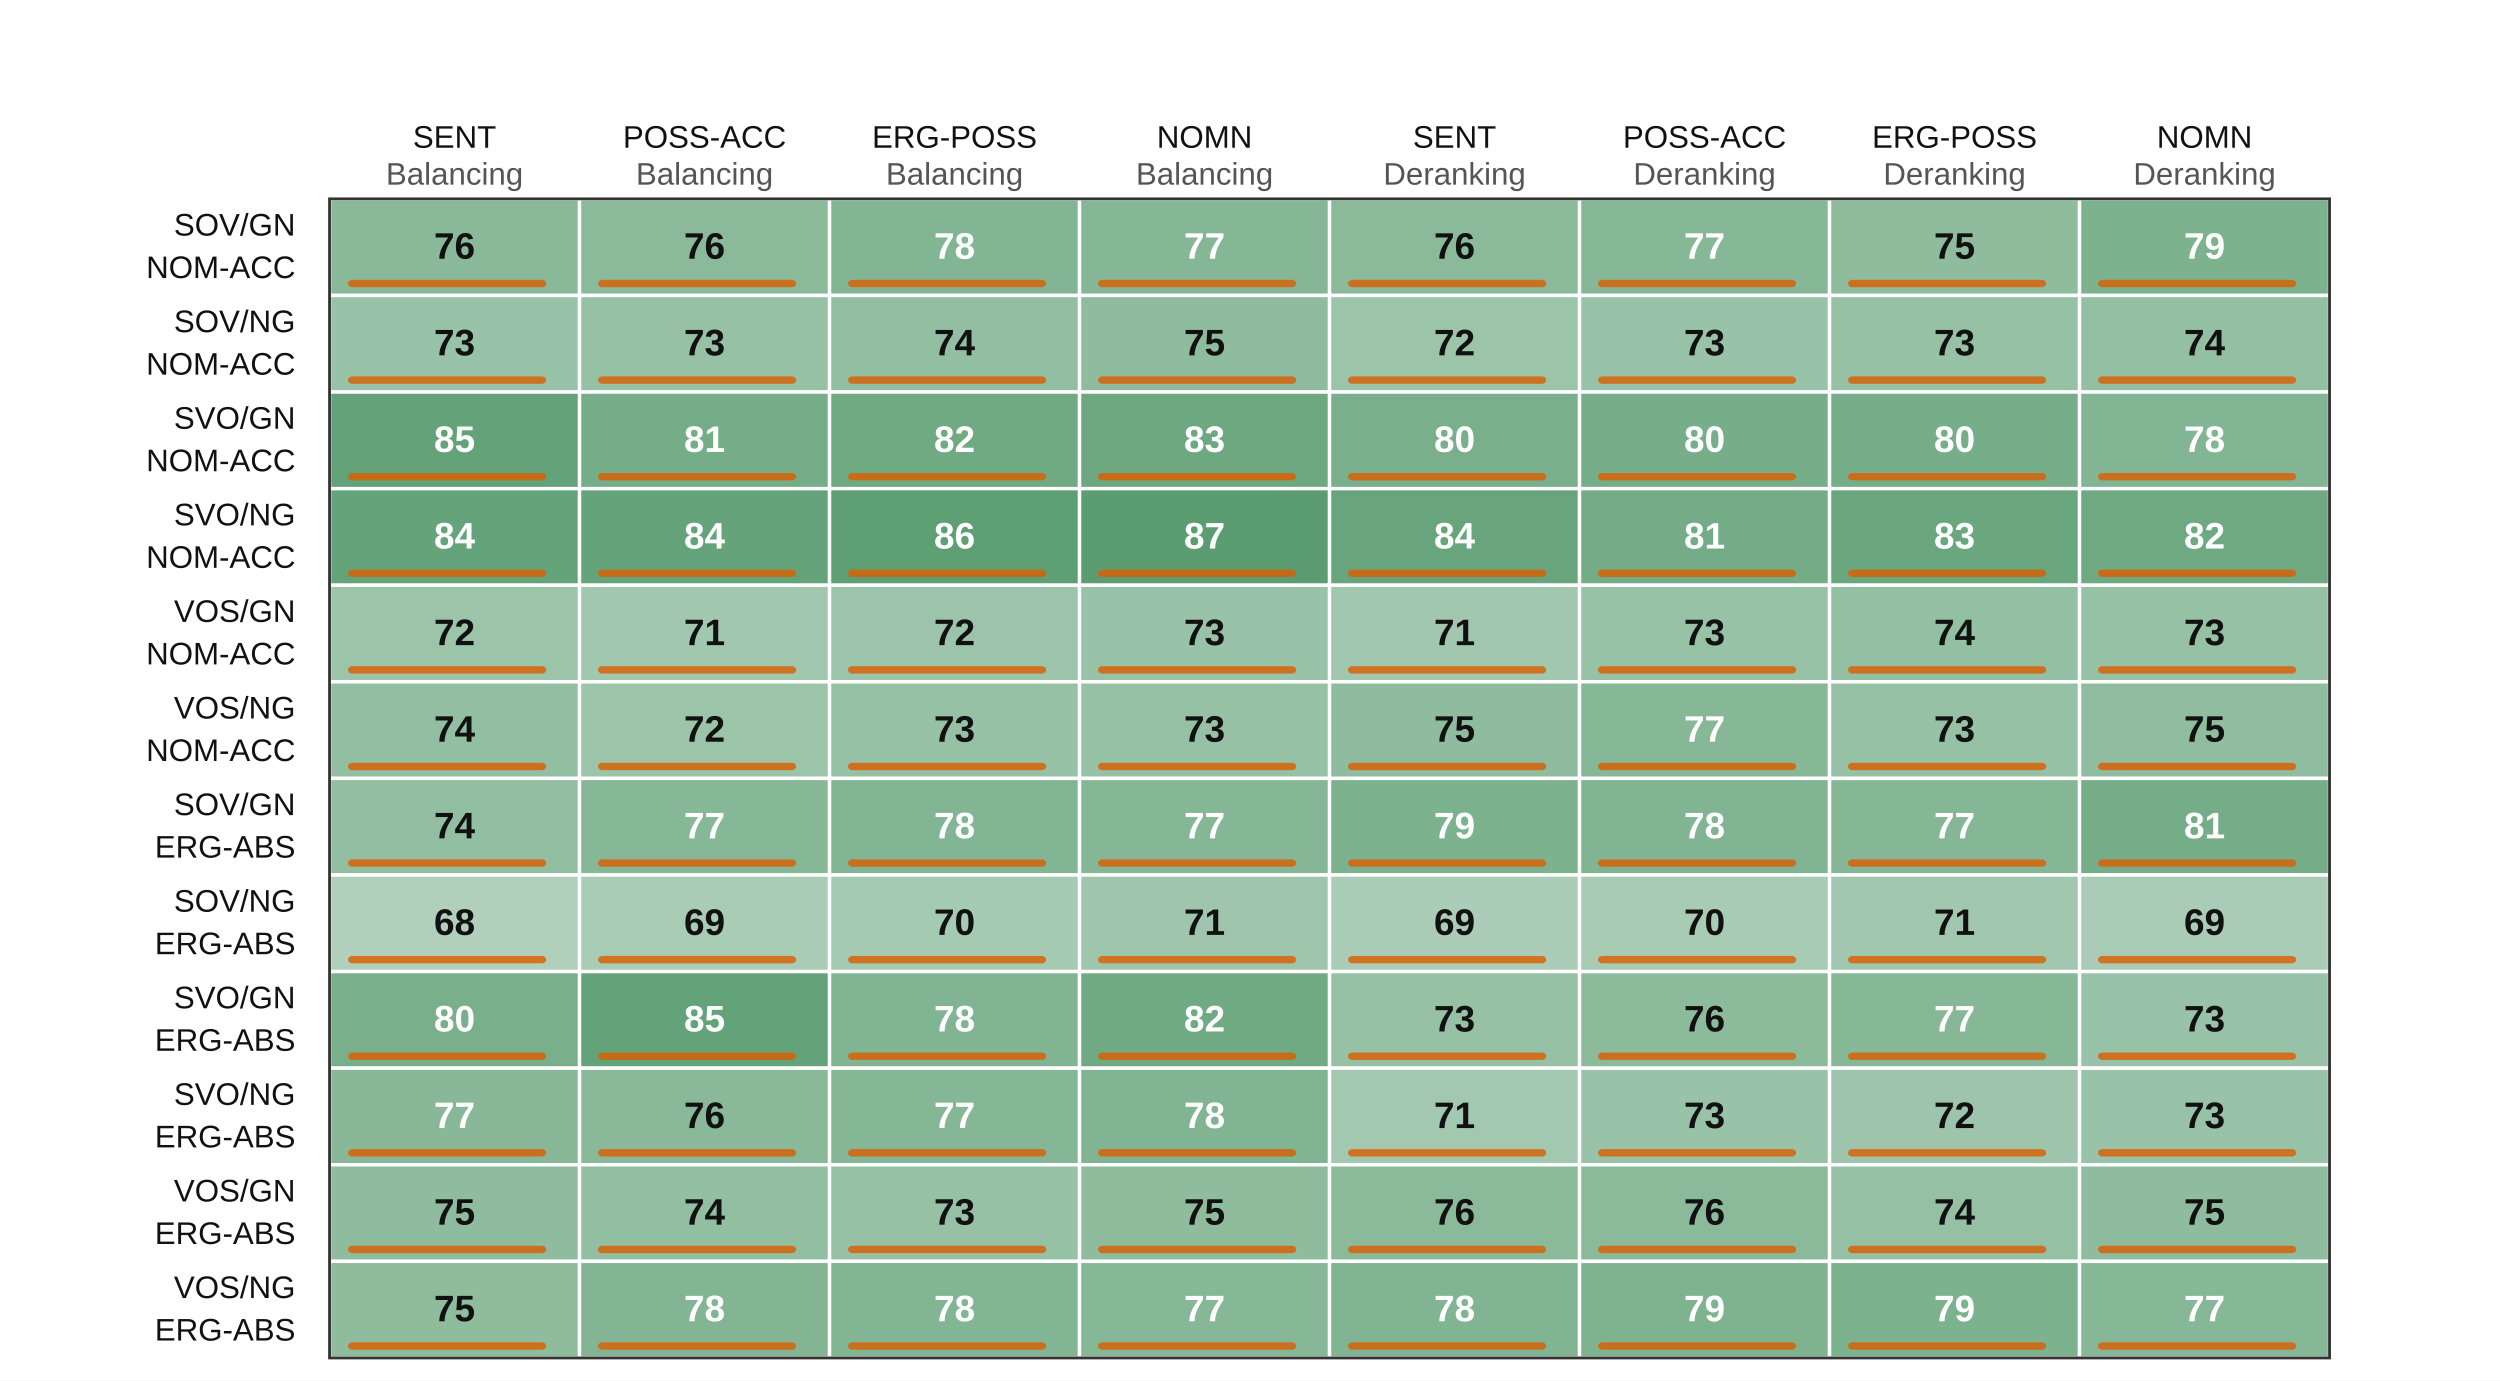
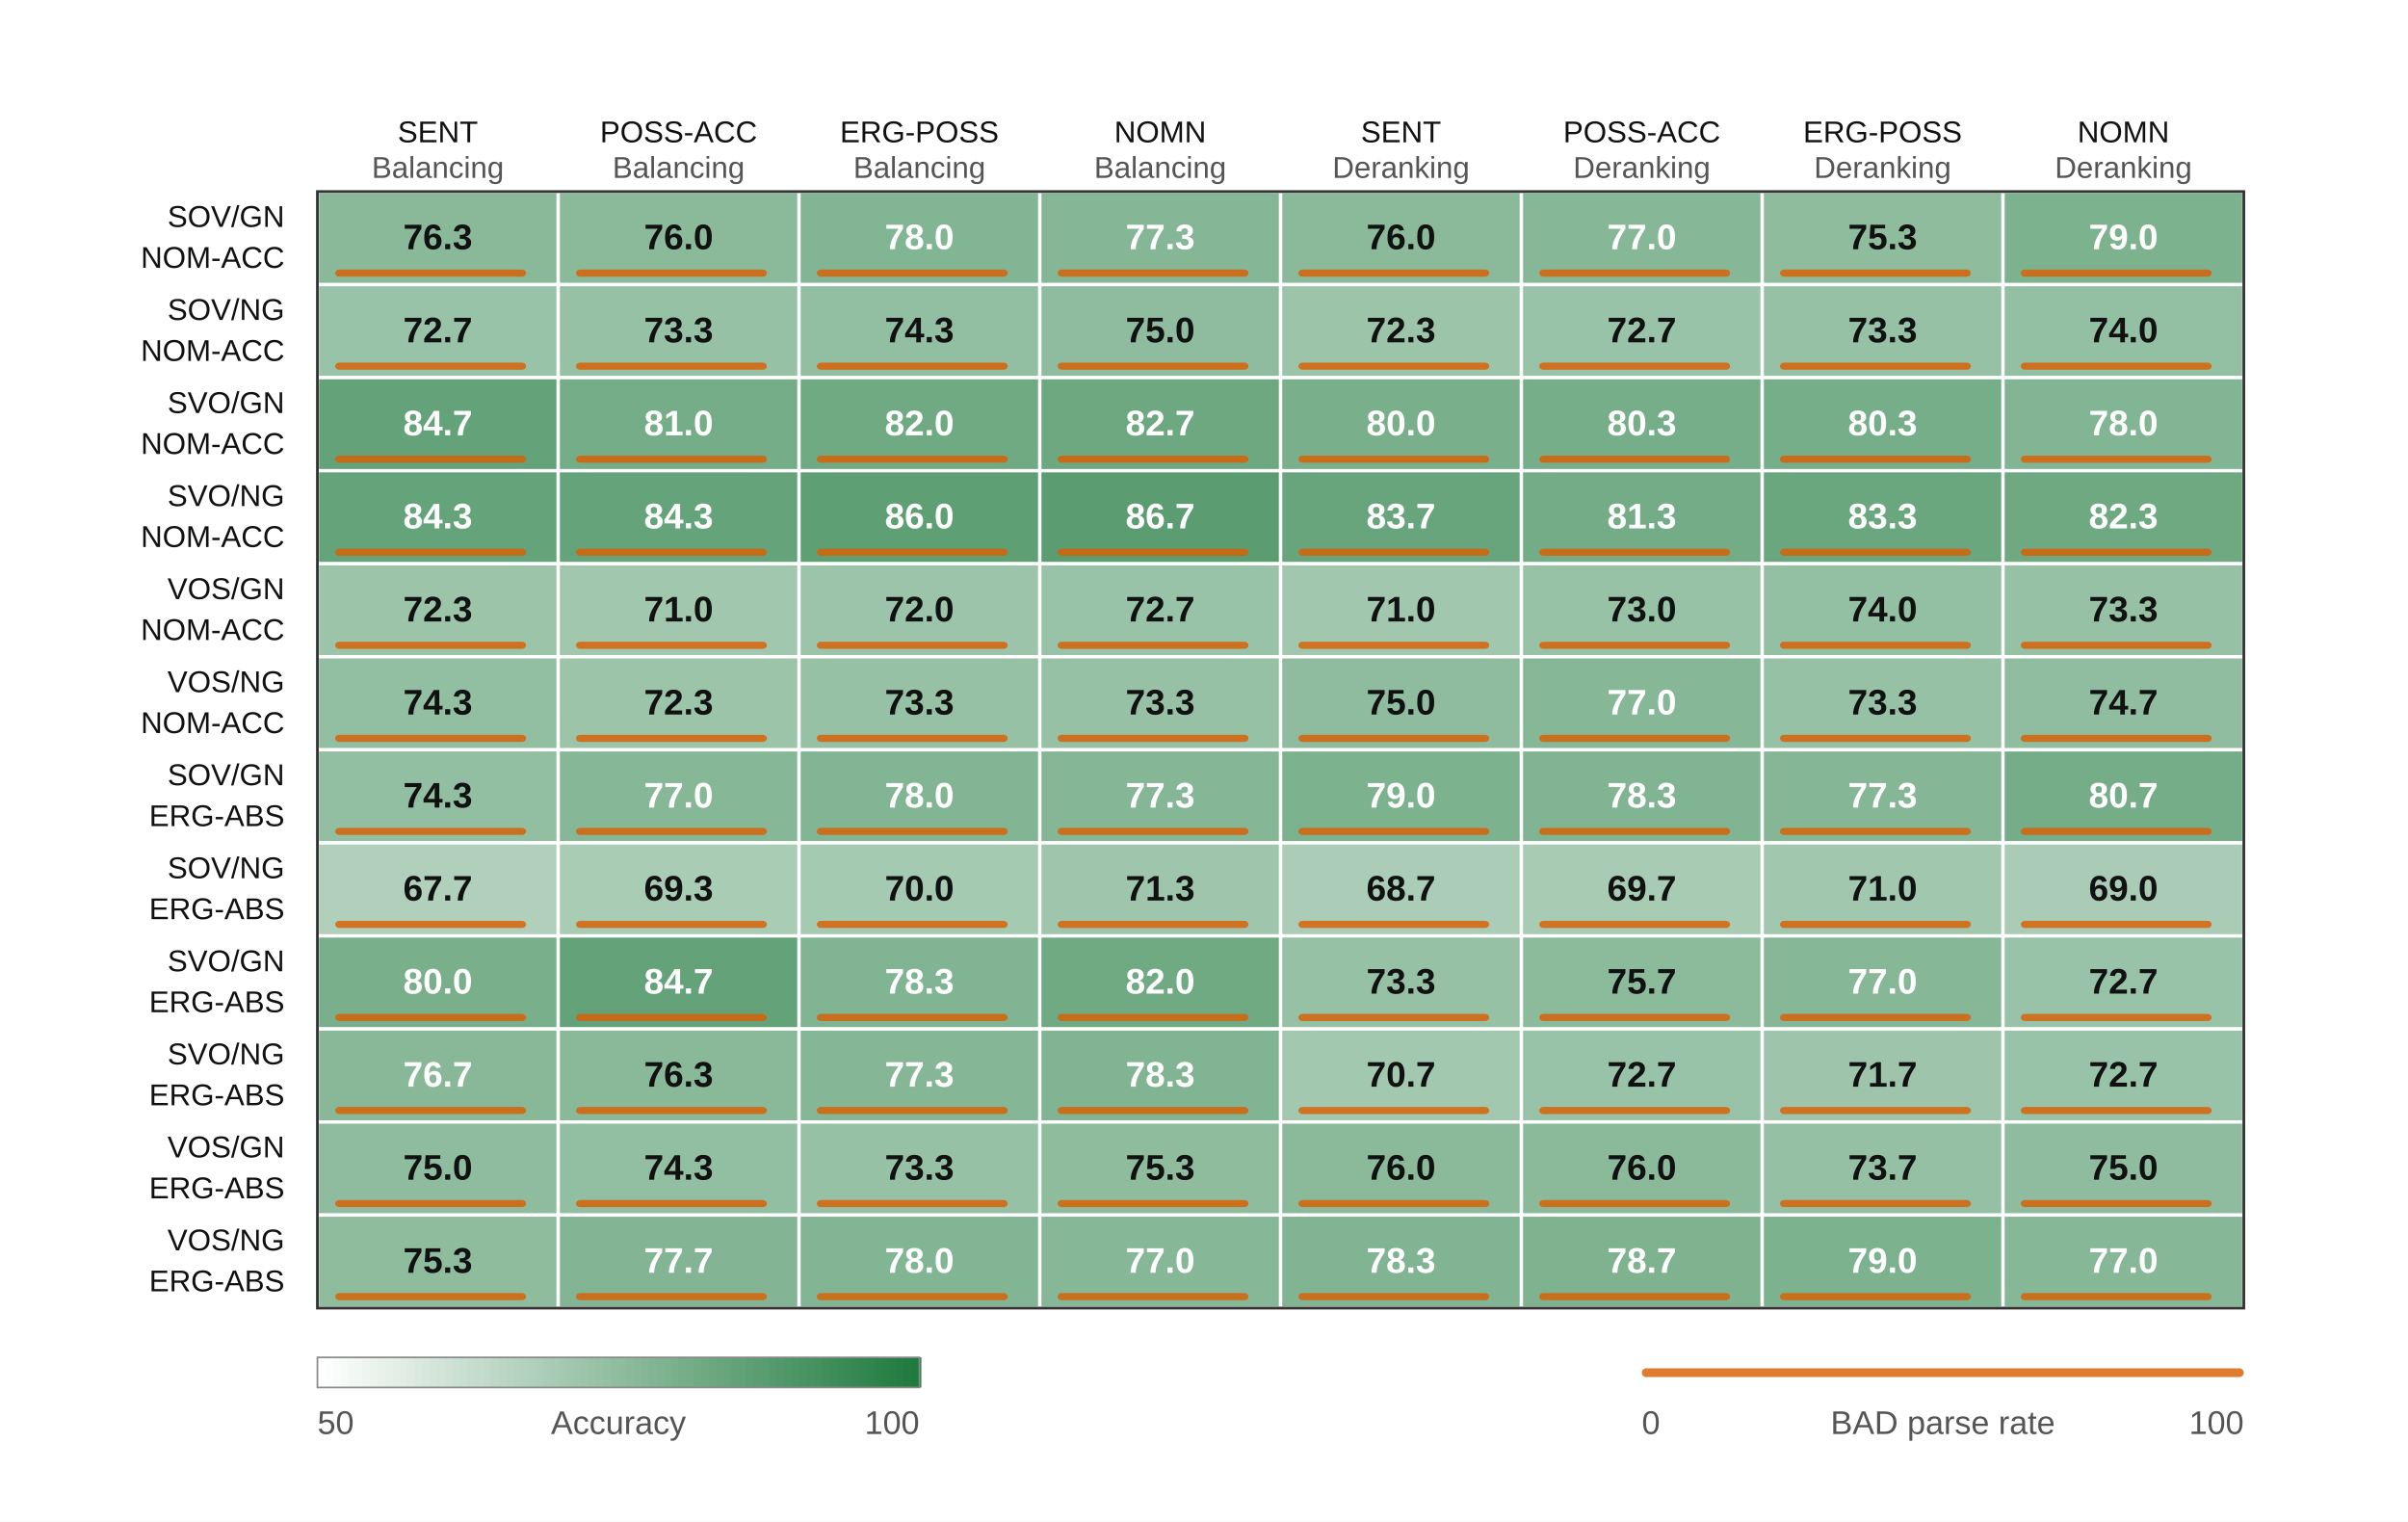
- <svg xmlns="http://www.w3.org/2000/svg" width="880" height="486" viewBox="0 0 880 486">
+ <svg xmlns="http://www.w3.org/2000/svg" width="880" height="556" viewBox="0 0 880 556">
  <defs>
    <style>text{font-family:Arial,Helvetica,sans-serif}.lab{font-size:11px;fill:#111}.num{font-size:13px;font-weight:700}.small{font-size:12px;fill:#555}.comp{font-size:11px;fill:#555}</style>
  </defs>
-   <rect x="0" y="0" width="880" height="486" fill="#fff" />
+   <rect x="0" y="0" width="880" height="556" fill="#fff" />
  <text class="lab" x="160" y="52" text-anchor="middle">SENT</text>
  <text class="comp" x="160" y="65" text-anchor="middle">Balancing</text>
  <text class="lab" x="248" y="52" text-anchor="middle">POSS-ACC</text>
  <text class="comp" x="248" y="65" text-anchor="middle">Balancing</text>
  <text class="lab" x="336" y="52" text-anchor="middle">ERG-POSS</text>
  <text class="comp" x="336" y="65" text-anchor="middle">Balancing</text>
  <text class="lab" x="424" y="52" text-anchor="middle">NOMN</text>
  <text class="comp" x="424" y="65" text-anchor="middle">Balancing</text>
  <text class="lab" x="512" y="52" text-anchor="middle">SENT</text>
  <text class="comp" x="512" y="65" text-anchor="middle">Deranking</text>
  <text class="lab" x="600" y="52" text-anchor="middle">POSS-ACC</text>
  <text class="comp" x="600" y="65" text-anchor="middle">Deranking</text>
  <text class="lab" x="688" y="52" text-anchor="middle">ERG-POSS</text>
  <text class="comp" x="688" y="65" text-anchor="middle">Deranking</text>
  <text class="lab" x="776" y="52" text-anchor="middle">NOMN</text>
  <text class="comp" x="776" y="65" text-anchor="middle">Deranking</text>
  <text class="lab" x="104" y="82.92" text-anchor="end">SOV/GN</text>
  <text class="lab" x="104" y="97.88" text-anchor="end">NOM-ACC</text>
  <rect x="116" y="70" width="88" height="34" fill="#89b999" stroke="#fff" stroke-width="1.2" />
-   <text class="num" x="160" y="91.08" text-anchor="middle" fill="#111">76</text>
+   <text class="num" x="160" y="91.08" text-anchor="middle" fill="#111">76.3</text>
  <rect x="122.5" y="98.5" width="69.75" height="2.6" rx="1.5" fill="#d95f02" opacity="0.82" />
  <rect x="204" y="70" width="88" height="34" fill="#8bba9b" stroke="#fff" stroke-width="1.2" />
-   <text class="num" x="248" y="91.08" text-anchor="middle" fill="#111">76</text>
+   <text class="num" x="248" y="91.08" text-anchor="middle" fill="#111">76.0</text>
  <rect x="210.5" y="98.5" width="69.75" height="2.6" rx="1.5" fill="#d95f02" opacity="0.82" />
  <rect x="292" y="70" width="88" height="34" fill="#82b593" stroke="#fff" stroke-width="1.2" />
-   <text class="num" x="336" y="91.08" text-anchor="middle" fill="#fff">78</text>
+   <text class="num" x="336" y="91.08" text-anchor="middle" fill="#fff">78.0</text>
  <rect x="298.5" y="98.5" width="69.75" height="2.6" rx="1.5" fill="#d95f02" opacity="0.82" />
  <rect x="380" y="70" width="88" height="34" fill="#85b695" stroke="#fff" stroke-width="1.2" />
-   <text class="num" x="424" y="91.08" text-anchor="middle" fill="#fff">77</text>
+   <text class="num" x="424" y="91.08" text-anchor="middle" fill="#fff">77.3</text>
  <rect x="386.5" y="98.5" width="69.75" height="2.6" rx="1.5" fill="#d95f02" opacity="0.82" />
  <rect x="468" y="70" width="88" height="34" fill="#8bba9b" stroke="#fff" stroke-width="1.2" />
-   <text class="num" x="512" y="91.08" text-anchor="middle" fill="#111">76</text>
+   <text class="num" x="512" y="91.08" text-anchor="middle" fill="#111">76.0</text>
  <rect x="474.5" y="98.5" width="69.75" height="2.6" rx="1.5" fill="#d95f02" opacity="0.82" />
  <rect x="556" y="70" width="88" height="34" fill="#86b797" stroke="#fff" stroke-width="1.2" />
-   <text class="num" x="600" y="91.08" text-anchor="middle" fill="#fff">77</text>
+   <text class="num" x="600" y="91.08" text-anchor="middle" fill="#fff">77.0</text>
  <rect x="562.5" y="98.5" width="69.75" height="2.6" rx="1.5" fill="#d95f02" opacity="0.82" />
  <rect x="644" y="70" width="88" height="34" fill="#8ebc9d" stroke="#fff" stroke-width="1.2" />
-   <text class="num" x="688" y="91.08" text-anchor="middle" fill="#111">75</text>
+   <text class="num" x="688" y="91.08" text-anchor="middle" fill="#111">75.3</text>
  <rect x="650.5" y="98.5" width="69.75" height="2.6" rx="1.5" fill="#d95f02" opacity="0.82" />
  <rect x="732" y="70" width="88" height="34" fill="#7db28f" stroke="#fff" stroke-width="1.2" />
-   <text class="num" x="776" y="91.08" text-anchor="middle" fill="#fff">79</text>
+   <text class="num" x="776" y="91.08" text-anchor="middle" fill="#fff">79.0</text>
  <rect x="738.5" y="98.5" width="69.75" height="2.6" rx="1.5" fill="#d95f02" opacity="0.82" />
  <text class="lab" x="104" y="116.92" text-anchor="end">SOV/NG</text>
  <text class="lab" x="104" y="131.88" text-anchor="end">NOM-ACC</text>
  <rect x="116" y="104" width="88" height="34" fill="#99c3a8" stroke="#fff" stroke-width="1.2" />
-   <text class="num" x="160" y="125.08" text-anchor="middle" fill="#111">73</text>
+   <text class="num" x="160" y="125.08" text-anchor="middle" fill="#111">72.7</text>
  <rect x="122.5" y="132.5" width="69.75" height="2.6" rx="1.5" fill="#d95f02" opacity="0.82" />
  <rect x="204" y="104" width="88" height="34" fill="#96c1a5" stroke="#fff" stroke-width="1.2" />
-   <text class="num" x="248" y="125.08" text-anchor="middle" fill="#111">73</text>
+   <text class="num" x="248" y="125.08" text-anchor="middle" fill="#111">73.3</text>
  <rect x="210.5" y="132.5" width="69.75" height="2.6" rx="1.5" fill="#d95f02" opacity="0.82" />
  <rect x="292" y="104" width="88" height="34" fill="#92bea1" stroke="#fff" stroke-width="1.2" />
-   <text class="num" x="336" y="125.08" text-anchor="middle" fill="#111">74</text>
+   <text class="num" x="336" y="125.08" text-anchor="middle" fill="#111">74.3</text>
  <rect x="298.5" y="132.5" width="69.75" height="2.6" rx="1.5" fill="#d95f02" opacity="0.82" />
  <rect x="380" y="104" width="88" height="34" fill="#8fbc9e" stroke="#fff" stroke-width="1.2" />
-   <text class="num" x="424" y="125.08" text-anchor="middle" fill="#111">75</text>
+   <text class="num" x="424" y="125.08" text-anchor="middle" fill="#111">75.0</text>
  <rect x="386.5" y="132.5" width="69.75" height="2.6" rx="1.5" fill="#d95f02" opacity="0.82" />
  <rect x="468" y="104" width="88" height="34" fill="#9bc4a9" stroke="#fff" stroke-width="1.2" />
-   <text class="num" x="512" y="125.08" text-anchor="middle" fill="#111">72</text>
+   <text class="num" x="512" y="125.08" text-anchor="middle" fill="#111">72.3</text>
  <rect x="474.5" y="132.5" width="69.75" height="2.6" rx="1.5" fill="#d95f02" opacity="0.82" />
  <rect x="556" y="104" width="88" height="34" fill="#99c3a8" stroke="#fff" stroke-width="1.2" />
-   <text class="num" x="600" y="125.08" text-anchor="middle" fill="#111">73</text>
+   <text class="num" x="600" y="125.08" text-anchor="middle" fill="#111">72.7</text>
  <rect x="562.5" y="132.5" width="69.75" height="2.6" rx="1.5" fill="#d95f02" opacity="0.82" />
  <rect x="644" y="104" width="88" height="34" fill="#96c1a5" stroke="#fff" stroke-width="1.2" />
-   <text class="num" x="688" y="125.08" text-anchor="middle" fill="#111">73</text>
+   <text class="num" x="688" y="125.08" text-anchor="middle" fill="#111">73.3</text>
  <rect x="650.5" y="132.5" width="69.75" height="2.6" rx="1.5" fill="#d95f02" opacity="0.82" />
  <rect x="732" y="104" width="88" height="34" fill="#93bfa2" stroke="#fff" stroke-width="1.2" />
-   <text class="num" x="776" y="125.08" text-anchor="middle" fill="#111">74</text>
+   <text class="num" x="776" y="125.08" text-anchor="middle" fill="#111">74.0</text>
  <rect x="738.5" y="132.5" width="69.75" height="2.6" rx="1.5" fill="#d95f02" opacity="0.82" />
  <text class="lab" x="104" y="150.92" text-anchor="end">SVO/GN</text>
  <text class="lab" x="104" y="165.88" text-anchor="end">NOM-ACC</text>
  <rect x="116" y="138" width="88" height="34" fill="#64a379" stroke="#fff" stroke-width="1.2" />
-   <text class="num" x="160" y="159.08" text-anchor="middle" fill="#fff">85</text>
+   <text class="num" x="160" y="159.08" text-anchor="middle" fill="#fff">84.7</text>
  <rect x="122.5" y="166.5" width="69.75" height="2.6" rx="1.5" fill="#d95f02" opacity="0.82" />
  <rect x="204" y="138" width="88" height="34" fill="#74ad87" stroke="#fff" stroke-width="1.2" />
-   <text class="num" x="248" y="159.08" text-anchor="middle" fill="#fff">81</text>
+   <text class="num" x="248" y="159.08" text-anchor="middle" fill="#fff">81.0</text>
  <rect x="210.5" y="166.5" width="69.75" height="2.6" rx="1.5" fill="#d95f02" opacity="0.82" />
  <rect x="292" y="138" width="88" height="34" fill="#70aa83" stroke="#fff" stroke-width="1.2" />
-   <text class="num" x="336" y="159.08" text-anchor="middle" fill="#fff">82</text>
+   <text class="num" x="336" y="159.08" text-anchor="middle" fill="#fff">82.0</text>
  <rect x="298.5" y="166.5" width="69.75" height="2.6" rx="1.5" fill="#d95f02" opacity="0.82" />
  <rect x="380" y="138" width="88" height="34" fill="#6da881" stroke="#fff" stroke-width="1.2" />
-   <text class="num" x="424" y="159.08" text-anchor="middle" fill="#fff">83</text>
+   <text class="num" x="424" y="159.08" text-anchor="middle" fill="#fff">82.7</text>
  <rect x="386.5" y="166.5" width="69.75" height="2.6" rx="1.5" fill="#d95f02" opacity="0.82" />
  <rect x="468" y="138" width="88" height="34" fill="#79af8b" stroke="#fff" stroke-width="1.2" />
-   <text class="num" x="512" y="159.08" text-anchor="middle" fill="#fff">80</text>
+   <text class="num" x="512" y="159.08" text-anchor="middle" fill="#fff">80.0</text>
  <rect x="474.5" y="166.5" width="69.75" height="2.6" rx="1.5" fill="#d95f02" opacity="0.82" />
  <rect x="556" y="138" width="88" height="34" fill="#77ae8a" stroke="#fff" stroke-width="1.2" />
-   <text class="num" x="600" y="159.08" text-anchor="middle" fill="#fff">80</text>
+   <text class="num" x="600" y="159.08" text-anchor="middle" fill="#fff">80.3</text>
  <rect x="562.5" y="166.5" width="69.75" height="2.6" rx="1.5" fill="#d95f02" opacity="0.82" />
  <rect x="644" y="138" width="88" height="34" fill="#77ae8a" stroke="#fff" stroke-width="1.2" />
-   <text class="num" x="688" y="159.08" text-anchor="middle" fill="#fff">80</text>
+   <text class="num" x="688" y="159.08" text-anchor="middle" fill="#fff">80.3</text>
  <rect x="650.5" y="166.5" width="69.75" height="2.6" rx="1.5" fill="#d95f02" opacity="0.82" />
  <rect x="732" y="138" width="88" height="34" fill="#82b593" stroke="#fff" stroke-width="1.2" />
-   <text class="num" x="776" y="159.08" text-anchor="middle" fill="#fff">78</text>
+   <text class="num" x="776" y="159.08" text-anchor="middle" fill="#fff">78.0</text>
  <rect x="738.5" y="166.5" width="69.75" height="2.6" rx="1.5" fill="#d95f02" opacity="0.82" />
  <text class="lab" x="104" y="184.92" text-anchor="end">SVO/NG</text>
  <text class="lab" x="104" y="199.88" text-anchor="end">NOM-ACC</text>
  <rect x="116" y="172" width="88" height="34" fill="#65a47a" stroke="#fff" stroke-width="1.2" />
-   <text class="num" x="160" y="193.08" text-anchor="middle" fill="#fff">84</text>
+   <text class="num" x="160" y="193.08" text-anchor="middle" fill="#fff">84.3</text>
  <rect x="122.5" y="200.5" width="69.75" height="2.6" rx="1.5" fill="#d95f02" opacity="0.82" />
  <rect x="204" y="172" width="88" height="34" fill="#65a47a" stroke="#fff" stroke-width="1.2" />
-   <text class="num" x="248" y="193.08" text-anchor="middle" fill="#fff">84</text>
+   <text class="num" x="248" y="193.08" text-anchor="middle" fill="#fff">84.3</text>
  <rect x="210.5" y="200.5" width="69.75" height="2.6" rx="1.5" fill="#d95f02" opacity="0.82" />
  <rect x="292" y="172" width="88" height="34" fill="#5e9f74" stroke="#fff" stroke-width="1.2" />
-   <text class="num" x="336" y="193.08" text-anchor="middle" fill="#fff">86</text>
+   <text class="num" x="336" y="193.08" text-anchor="middle" fill="#fff">86.0</text>
  <rect x="298.5" y="200.5" width="69.75" height="2.6" rx="1.5" fill="#d95f02" opacity="0.82" />
  <rect x="380" y="172" width="88" height="34" fill="#5b9d71" stroke="#fff" stroke-width="1.2" />
-   <text class="num" x="424" y="193.08" text-anchor="middle" fill="#fff">87</text>
+   <text class="num" x="424" y="193.08" text-anchor="middle" fill="#fff">86.7</text>
  <rect x="386.5" y="200.5" width="69.75" height="2.6" rx="1.5" fill="#d95f02" opacity="0.82" />
  <rect x="468" y="172" width="88" height="34" fill="#68a57d" stroke="#fff" stroke-width="1.2" />
-   <text class="num" x="512" y="193.08" text-anchor="middle" fill="#fff">84</text>
+   <text class="num" x="512" y="193.08" text-anchor="middle" fill="#fff">83.7</text>
  <rect x="474.5" y="200.5" width="69.75" height="2.6" rx="1.5" fill="#d95f02" opacity="0.82" />
  <rect x="556" y="172" width="88" height="34" fill="#73ac86" stroke="#fff" stroke-width="1.2" />
-   <text class="num" x="600" y="193.08" text-anchor="middle" fill="#fff">81</text>
+   <text class="num" x="600" y="193.08" text-anchor="middle" fill="#fff">81.3</text>
  <rect x="562.5" y="200.5" width="69.75" height="2.6" rx="1.5" fill="#d95f02" opacity="0.82" />
  <rect x="644" y="172" width="88" height="34" fill="#6aa67e" stroke="#fff" stroke-width="1.2" />
-   <text class="num" x="688" y="193.08" text-anchor="middle" fill="#fff">83</text>
+   <text class="num" x="688" y="193.08" text-anchor="middle" fill="#fff">83.3</text>
  <rect x="650.5" y="200.5" width="69.75" height="2.6" rx="1.5" fill="#d95f02" opacity="0.82" />
  <rect x="732" y="172" width="88" height="34" fill="#6ea982" stroke="#fff" stroke-width="1.2" />
-   <text class="num" x="776" y="193.08" text-anchor="middle" fill="#fff">82</text>
+   <text class="num" x="776" y="193.08" text-anchor="middle" fill="#fff">82.3</text>
  <rect x="738.5" y="200.5" width="69.75" height="2.6" rx="1.5" fill="#d95f02" opacity="0.82" />
  <text class="lab" x="104" y="218.92" text-anchor="end">VOS/GN</text>
  <text class="lab" x="104" y="233.88" text-anchor="end">NOM-ACC</text>
  <rect x="116" y="206" width="88" height="34" fill="#9bc4a9" stroke="#fff" stroke-width="1.2" />
-   <text class="num" x="160" y="227.08" text-anchor="middle" fill="#111">72</text>
+   <text class="num" x="160" y="227.08" text-anchor="middle" fill="#111">72.3</text>
  <rect x="122.5" y="234.5" width="69.75" height="2.6" rx="1.5" fill="#d95f02" opacity="0.82" />
  <rect x="204" y="206" width="88" height="34" fill="#a1c7ae" stroke="#fff" stroke-width="1.2" />
-   <text class="num" x="248" y="227.08" text-anchor="middle" fill="#111">71</text>
+   <text class="num" x="248" y="227.08" text-anchor="middle" fill="#111">71.0</text>
  <rect x="210.5" y="234.5" width="69.75" height="2.6" rx="1.5" fill="#d95f02" opacity="0.82" />
  <rect x="292" y="206" width="88" height="34" fill="#9cc4aa" stroke="#fff" stroke-width="1.2" />
-   <text class="num" x="336" y="227.08" text-anchor="middle" fill="#111">72</text>
+   <text class="num" x="336" y="227.08" text-anchor="middle" fill="#111">72.0</text>
  <rect x="298.5" y="234.5" width="69.75" height="2.6" rx="1.5" fill="#d95f02" opacity="0.82" />
  <rect x="380" y="206" width="88" height="34" fill="#99c3a8" stroke="#fff" stroke-width="1.2" />
-   <text class="num" x="424" y="227.08" text-anchor="middle" fill="#111">73</text>
+   <text class="num" x="424" y="227.08" text-anchor="middle" fill="#111">72.7</text>
  <rect x="386.5" y="234.5" width="69.75" height="2.6" rx="1.5" fill="#d95f02" opacity="0.82" />
  <rect x="468" y="206" width="88" height="34" fill="#a1c7ae" stroke="#fff" stroke-width="1.2" />
-   <text class="num" x="512" y="227.08" text-anchor="middle" fill="#111">71</text>
+   <text class="num" x="512" y="227.08" text-anchor="middle" fill="#111">71.0</text>
  <rect x="474.5" y="234.5" width="69.75" height="2.6" rx="1.5" fill="#d95f02" opacity="0.82" />
  <rect x="556" y="206" width="88" height="34" fill="#98c2a6" stroke="#fff" stroke-width="1.2" />
-   <text class="num" x="600" y="227.08" text-anchor="middle" fill="#111">73</text>
+   <text class="num" x="600" y="227.08" text-anchor="middle" fill="#111">73.0</text>
  <rect x="562.5" y="234.5" width="69.75" height="2.6" rx="1.5" fill="#d95f02" opacity="0.82" />
  <rect x="644" y="206" width="88" height="34" fill="#93bfa2" stroke="#fff" stroke-width="1.2" />
-   <text class="num" x="688" y="227.08" text-anchor="middle" fill="#111">74</text>
+   <text class="num" x="688" y="227.08" text-anchor="middle" fill="#111">74.0</text>
  <rect x="650.5" y="234.5" width="69.75" height="2.6" rx="1.5" fill="#d95f02" opacity="0.82" />
  <rect x="732" y="206" width="88" height="34" fill="#96c1a5" stroke="#fff" stroke-width="1.2" />
-   <text class="num" x="776" y="227.08" text-anchor="middle" fill="#111">73</text>
+   <text class="num" x="776" y="227.08" text-anchor="middle" fill="#111">73.3</text>
  <rect x="738.5" y="234.5" width="69.75" height="2.6" rx="1.5" fill="#d95f02" opacity="0.82" />
  <text class="lab" x="104" y="252.92" text-anchor="end">VOS/NG</text>
  <text class="lab" x="104" y="267.88" text-anchor="end">NOM-ACC</text>
  <rect x="116" y="240" width="88" height="34" fill="#92bea1" stroke="#fff" stroke-width="1.2" />
-   <text class="num" x="160" y="261.08" text-anchor="middle" fill="#111">74</text>
+   <text class="num" x="160" y="261.08" text-anchor="middle" fill="#111">74.3</text>
  <rect x="122.5" y="268.5" width="69.75" height="2.6" rx="1.5" fill="#d95f02" opacity="0.82" />
  <rect x="204" y="240" width="88" height="34" fill="#9bc4a9" stroke="#fff" stroke-width="1.2" />
-   <text class="num" x="248" y="261.08" text-anchor="middle" fill="#111">72</text>
+   <text class="num" x="248" y="261.08" text-anchor="middle" fill="#111">72.3</text>
  <rect x="210.5" y="268.5" width="69.75" height="2.6" rx="1.5" fill="#d95f02" opacity="0.82" />
  <rect x="292" y="240" width="88" height="34" fill="#96c1a5" stroke="#fff" stroke-width="1.2" />
-   <text class="num" x="336" y="261.08" text-anchor="middle" fill="#111">73</text>
+   <text class="num" x="336" y="261.08" text-anchor="middle" fill="#111">73.3</text>
  <rect x="298.5" y="268.5" width="69.75" height="2.6" rx="1.5" fill="#d95f02" opacity="0.82" />
  <rect x="380" y="240" width="88" height="34" fill="#96c1a5" stroke="#fff" stroke-width="1.2" />
-   <text class="num" x="424" y="261.08" text-anchor="middle" fill="#111">73</text>
+   <text class="num" x="424" y="261.08" text-anchor="middle" fill="#111">73.3</text>
  <rect x="386.5" y="268.5" width="69.75" height="2.6" rx="1.5" fill="#d95f02" opacity="0.82" />
  <rect x="468" y="240" width="88" height="34" fill="#8fbc9e" stroke="#fff" stroke-width="1.2" />
-   <text class="num" x="512" y="261.08" text-anchor="middle" fill="#111">75</text>
+   <text class="num" x="512" y="261.08" text-anchor="middle" fill="#111">75.0</text>
  <rect x="474.5" y="268.5" width="69.75" height="2.6" rx="1.5" fill="#d95f02" opacity="0.82" />
  <rect x="556" y="240" width="88" height="34" fill="#86b797" stroke="#fff" stroke-width="1.2" />
-   <text class="num" x="600" y="261.08" text-anchor="middle" fill="#fff">77</text>
+   <text class="num" x="600" y="261.08" text-anchor="middle" fill="#fff">77.0</text>
  <rect x="562.5" y="268.5" width="69.75" height="2.6" rx="1.5" fill="#d95f02" opacity="0.82" />
  <rect x="644" y="240" width="88" height="34" fill="#96c1a5" stroke="#fff" stroke-width="1.2" />
-   <text class="num" x="688" y="261.08" text-anchor="middle" fill="#111">73</text>
+   <text class="num" x="688" y="261.08" text-anchor="middle" fill="#111">73.3</text>
  <rect x="650.5" y="268.5" width="69.75" height="2.6" rx="1.5" fill="#d95f02" opacity="0.82" />
  <rect x="732" y="240" width="88" height="34" fill="#90bda0" stroke="#fff" stroke-width="1.2" />
-   <text class="num" x="776" y="261.08" text-anchor="middle" fill="#111">75</text>
+   <text class="num" x="776" y="261.08" text-anchor="middle" fill="#111">74.7</text>
  <rect x="738.5" y="268.5" width="69.75" height="2.6" rx="1.5" fill="#d95f02" opacity="0.82" />
  <text class="lab" x="104" y="286.92" text-anchor="end">SOV/GN</text>
  <text class="lab" x="104" y="301.88" text-anchor="end">ERG-ABS</text>
  <rect x="116" y="274" width="88" height="34" fill="#92bea1" stroke="#fff" stroke-width="1.2" />
-   <text class="num" x="160" y="295.08" text-anchor="middle" fill="#111">74</text>
+   <text class="num" x="160" y="295.08" text-anchor="middle" fill="#111">74.3</text>
  <rect x="122.5" y="302.5" width="69.75" height="2.6" rx="1.5" fill="#d95f02" opacity="0.82" />
  <rect x="204" y="274" width="88" height="34" fill="#86b797" stroke="#fff" stroke-width="1.2" />
-   <text class="num" x="248" y="295.08" text-anchor="middle" fill="#fff">77</text>
+   <text class="num" x="248" y="295.08" text-anchor="middle" fill="#fff">77.0</text>
  <rect x="210.5" y="302.5" width="69.75" height="2.6" rx="1.5" fill="#d95f02" opacity="0.82" />
  <rect x="292" y="274" width="88" height="34" fill="#82b593" stroke="#fff" stroke-width="1.2" />
-   <text class="num" x="336" y="295.08" text-anchor="middle" fill="#fff">78</text>
+   <text class="num" x="336" y="295.08" text-anchor="middle" fill="#fff">78.0</text>
  <rect x="298.5" y="302.5" width="69.75" height="2.6" rx="1.5" fill="#d95f02" opacity="0.82" />
  <rect x="380" y="274" width="88" height="34" fill="#85b695" stroke="#fff" stroke-width="1.2" />
-   <text class="num" x="424" y="295.08" text-anchor="middle" fill="#fff">77</text>
+   <text class="num" x="424" y="295.08" text-anchor="middle" fill="#fff">77.3</text>
  <rect x="386.5" y="302.5" width="69.75" height="2.6" rx="1.5" fill="#d95f02" opacity="0.82" />
  <rect x="468" y="274" width="88" height="34" fill="#7db28f" stroke="#fff" stroke-width="1.2" />
-   <text class="num" x="512" y="295.08" text-anchor="middle" fill="#fff">79</text>
+   <text class="num" x="512" y="295.08" text-anchor="middle" fill="#fff">79.0</text>
  <rect x="474.5" y="302.5" width="69.75" height="2.6" rx="1.5" fill="#d95f02" opacity="0.82" />
  <rect x="556" y="274" width="88" height="34" fill="#80b492" stroke="#fff" stroke-width="1.2" />
-   <text class="num" x="600" y="295.08" text-anchor="middle" fill="#fff">78</text>
+   <text class="num" x="600" y="295.08" text-anchor="middle" fill="#fff">78.3</text>
  <rect x="562.5" y="302.5" width="69.75" height="2.6" rx="1.5" fill="#d95f02" opacity="0.82" />
  <rect x="644" y="274" width="88" height="34" fill="#85b695" stroke="#fff" stroke-width="1.2" />
-   <text class="num" x="688" y="295.08" text-anchor="middle" fill="#fff">77</text>
+   <text class="num" x="688" y="295.08" text-anchor="middle" fill="#fff">77.3</text>
  <rect x="650.5" y="302.5" width="69.75" height="2.6" rx="1.5" fill="#d95f02" opacity="0.82" />
  <rect x="732" y="274" width="88" height="34" fill="#76ad89" stroke="#fff" stroke-width="1.2" />
-   <text class="num" x="776" y="295.08" text-anchor="middle" fill="#fff">81</text>
+   <text class="num" x="776" y="295.08" text-anchor="middle" fill="#fff">80.7</text>
  <rect x="738.5" y="302.5" width="69.75" height="2.6" rx="1.5" fill="#d95f02" opacity="0.82" />
  <text class="lab" x="104" y="320.92" text-anchor="end">SOV/NG</text>
  <text class="lab" x="104" y="335.88" text-anchor="end">ERG-ABS</text>
  <rect x="116" y="308" width="88" height="34" fill="#b0d0bb" stroke="#fff" stroke-width="1.2" />
-   <text class="num" x="160" y="329.08" text-anchor="middle" fill="#111">68</text>
+   <text class="num" x="160" y="329.08" text-anchor="middle" fill="#111">67.7</text>
  <rect x="122.5" y="336.5" width="69.75" height="2.6" rx="1.5" fill="#d95f02" opacity="0.82" />
  <rect x="204" y="308" width="88" height="34" fill="#a8ccb4" stroke="#fff" stroke-width="1.2" />
-   <text class="num" x="248" y="329.08" text-anchor="middle" fill="#111">69</text>
+   <text class="num" x="248" y="329.08" text-anchor="middle" fill="#111">69.3</text>
  <rect x="210.5" y="336.5" width="69.75" height="2.6" rx="1.5" fill="#d95f02" opacity="0.82" />
  <rect x="292" y="308" width="88" height="34" fill="#a5cab2" stroke="#fff" stroke-width="1.2" />
-   <text class="num" x="336" y="329.08" text-anchor="middle" fill="#111">70</text>
+   <text class="num" x="336" y="329.08" text-anchor="middle" fill="#111">70.0</text>
  <rect x="298.5" y="336.5" width="69.75" height="2.6" rx="1.5" fill="#d95f02" opacity="0.82" />
  <rect x="380" y="308" width="88" height="34" fill="#9fc6ad" stroke="#fff" stroke-width="1.2" />
-   <text class="num" x="424" y="329.08" text-anchor="middle" fill="#111">71</text>
+   <text class="num" x="424" y="329.08" text-anchor="middle" fill="#111">71.3</text>
  <rect x="386.5" y="336.5" width="69.75" height="2.6" rx="1.5" fill="#d95f02" opacity="0.82" />
  <rect x="468" y="308" width="88" height="34" fill="#abcdb7" stroke="#fff" stroke-width="1.2" />
-   <text class="num" x="512" y="329.08" text-anchor="middle" fill="#111">69</text>
+   <text class="num" x="512" y="329.08" text-anchor="middle" fill="#111">68.7</text>
  <rect x="474.5" y="336.5" width="69.75" height="2.6" rx="1.5" fill="#d95f02" opacity="0.82" />
  <rect x="556" y="308" width="88" height="34" fill="#a7cbb3" stroke="#fff" stroke-width="1.2" />
-   <text class="num" x="600" y="329.08" text-anchor="middle" fill="#111">70</text>
+   <text class="num" x="600" y="329.08" text-anchor="middle" fill="#111">69.7</text>
  <rect x="562.5" y="336.5" width="69.75" height="2.6" rx="1.5" fill="#d95f02" opacity="0.82" />
  <rect x="644" y="308" width="88" height="34" fill="#a1c7ae" stroke="#fff" stroke-width="1.2" />
-   <text class="num" x="688" y="329.08" text-anchor="middle" fill="#111">71</text>
+   <text class="num" x="688" y="329.08" text-anchor="middle" fill="#111">71.0</text>
  <rect x="650.5" y="336.5" width="69.75" height="2.6" rx="1.5" fill="#d95f02" opacity="0.82" />
  <rect x="732" y="308" width="88" height="34" fill="#aaccb6" stroke="#fff" stroke-width="1.2" />
-   <text class="num" x="776" y="329.08" text-anchor="middle" fill="#111">69</text>
+   <text class="num" x="776" y="329.08" text-anchor="middle" fill="#111">69.0</text>
  <rect x="738.5" y="336.5" width="69.75" height="2.6" rx="1.5" fill="#d95f02" opacity="0.82" />
  <text class="lab" x="104" y="354.92" text-anchor="end">SVO/GN</text>
  <text class="lab" x="104" y="369.88" text-anchor="end">ERG-ABS</text>
  <rect x="116" y="342" width="88" height="34" fill="#79af8b" stroke="#fff" stroke-width="1.2" />
-   <text class="num" x="160" y="363.08" text-anchor="middle" fill="#fff">80</text>
+   <text class="num" x="160" y="363.08" text-anchor="middle" fill="#fff">80.0</text>
  <rect x="122.5" y="370.5" width="69.75" height="2.6" rx="1.5" fill="#d95f02" opacity="0.82" />
  <rect x="204" y="342" width="88" height="34" fill="#64a379" stroke="#fff" stroke-width="1.2" />
-   <text class="num" x="248" y="363.08" text-anchor="middle" fill="#fff">85</text>
+   <text class="num" x="248" y="363.08" text-anchor="middle" fill="#fff">84.7</text>
  <rect x="210.5" y="370.5" width="69.75" height="2.6" rx="1.5" fill="#d95f02" opacity="0.82" />
  <rect x="292" y="342" width="88" height="34" fill="#80b492" stroke="#fff" stroke-width="1.2" />
-   <text class="num" x="336" y="363.08" text-anchor="middle" fill="#fff">78</text>
+   <text class="num" x="336" y="363.08" text-anchor="middle" fill="#fff">78.3</text>
  <rect x="298.5" y="370.5" width="69.75" height="2.6" rx="1.5" fill="#d95f02" opacity="0.82" />
  <rect x="380" y="342" width="88" height="34" fill="#70aa83" stroke="#fff" stroke-width="1.2" />
-   <text class="num" x="424" y="363.08" text-anchor="middle" fill="#fff">82</text>
+   <text class="num" x="424" y="363.08" text-anchor="middle" fill="#fff">82.0</text>
  <rect x="386.5" y="370.5" width="69.75" height="2.6" rx="1.5" fill="#d95f02" opacity="0.82" />
  <rect x="468" y="342" width="88" height="34" fill="#96c1a5" stroke="#fff" stroke-width="1.2" />
-   <text class="num" x="512" y="363.08" text-anchor="middle" fill="#111">73</text>
+   <text class="num" x="512" y="363.08" text-anchor="middle" fill="#111">73.3</text>
  <rect x="474.5" y="370.5" width="69.75" height="2.6" rx="1.5" fill="#d95f02" opacity="0.82" />
  <rect x="556" y="342" width="88" height="34" fill="#8cbb9c" stroke="#fff" stroke-width="1.2" />
-   <text class="num" x="600" y="363.08" text-anchor="middle" fill="#111">76</text>
+   <text class="num" x="600" y="363.08" text-anchor="middle" fill="#111">75.7</text>
  <rect x="562.5" y="370.5" width="69.75" height="2.6" rx="1.5" fill="#d95f02" opacity="0.82" />
  <rect x="644" y="342" width="88" height="34" fill="#86b797" stroke="#fff" stroke-width="1.2" />
-   <text class="num" x="688" y="363.08" text-anchor="middle" fill="#fff">77</text>
+   <text class="num" x="688" y="363.08" text-anchor="middle" fill="#fff">77.0</text>
  <rect x="650.5" y="370.5" width="69.75" height="2.6" rx="1.5" fill="#d95f02" opacity="0.82" />
  <rect x="732" y="342" width="88" height="34" fill="#99c3a8" stroke="#fff" stroke-width="1.2" />
-   <text class="num" x="776" y="363.08" text-anchor="middle" fill="#111">73</text>
+   <text class="num" x="776" y="363.08" text-anchor="middle" fill="#111">72.7</text>
  <rect x="738.5" y="370.5" width="69.75" height="2.6" rx="1.5" fill="#d95f02" opacity="0.82" />
  <text class="lab" x="104" y="388.92" text-anchor="end">SVO/NG</text>
  <text class="lab" x="104" y="403.88" text-anchor="end">ERG-ABS</text>
  <rect x="116" y="376" width="88" height="34" fill="#88b898" stroke="#fff" stroke-width="1.2" />
-   <text class="num" x="160" y="397.08" text-anchor="middle" fill="#fff">77</text>
+   <text class="num" x="160" y="397.08" text-anchor="middle" fill="#fff">76.7</text>
  <rect x="122.5" y="404.5" width="69.75" height="2.6" rx="1.5" fill="#d95f02" opacity="0.82" />
  <rect x="204" y="376" width="88" height="34" fill="#89b999" stroke="#fff" stroke-width="1.2" />
-   <text class="num" x="248" y="397.08" text-anchor="middle" fill="#111">76</text>
+   <text class="num" x="248" y="397.08" text-anchor="middle" fill="#111">76.3</text>
  <rect x="210.5" y="404.5" width="69.75" height="2.6" rx="1.5" fill="#d95f02" opacity="0.82" />
  <rect x="292" y="376" width="88" height="34" fill="#85b695" stroke="#fff" stroke-width="1.2" />
-   <text class="num" x="336" y="397.08" text-anchor="middle" fill="#fff">77</text>
+   <text class="num" x="336" y="397.08" text-anchor="middle" fill="#fff">77.3</text>
  <rect x="298.5" y="404.5" width="69.75" height="2.6" rx="1.5" fill="#d95f02" opacity="0.82" />
  <rect x="380" y="376" width="88" height="34" fill="#80b492" stroke="#fff" stroke-width="1.2" />
-   <text class="num" x="424" y="397.08" text-anchor="middle" fill="#fff">78</text>
+   <text class="num" x="424" y="397.08" text-anchor="middle" fill="#fff">78.3</text>
  <rect x="386.5" y="404.5" width="69.75" height="2.6" rx="1.5" fill="#d95f02" opacity="0.82" />
  <rect x="468" y="376" width="88" height="34" fill="#a2c8af" stroke="#fff" stroke-width="1.2" />
-   <text class="num" x="512" y="397.08" text-anchor="middle" fill="#111">71</text>
+   <text class="num" x="512" y="397.08" text-anchor="middle" fill="#111">70.7</text>
  <rect x="474.5" y="404.5" width="69.75" height="2.6" rx="1.5" fill="#d95f02" opacity="0.82" />
  <rect x="556" y="376" width="88" height="34" fill="#99c3a8" stroke="#fff" stroke-width="1.2" />
-   <text class="num" x="600" y="397.08" text-anchor="middle" fill="#111">73</text>
+   <text class="num" x="600" y="397.08" text-anchor="middle" fill="#111">72.7</text>
  <rect x="562.5" y="404.5" width="69.75" height="2.6" rx="1.5" fill="#d95f02" opacity="0.82" />
  <rect x="644" y="376" width="88" height="34" fill="#9ec5ab" stroke="#fff" stroke-width="1.2" />
-   <text class="num" x="688" y="397.08" text-anchor="middle" fill="#111">72</text>
+   <text class="num" x="688" y="397.08" text-anchor="middle" fill="#111">71.7</text>
  <rect x="650.5" y="404.5" width="69.75" height="2.6" rx="1.5" fill="#d95f02" opacity="0.82" />
  <rect x="732" y="376" width="88" height="34" fill="#99c3a8" stroke="#fff" stroke-width="1.2" />
-   <text class="num" x="776" y="397.08" text-anchor="middle" fill="#111">73</text>
+   <text class="num" x="776" y="397.08" text-anchor="middle" fill="#111">72.7</text>
  <rect x="738.5" y="404.5" width="69.75" height="2.6" rx="1.5" fill="#d95f02" opacity="0.82" />
  <text class="lab" x="104" y="422.92" text-anchor="end">VOS/GN</text>
  <text class="lab" x="104" y="437.88" text-anchor="end">ERG-ABS</text>
  <rect x="116" y="410" width="88" height="34" fill="#8fbc9e" stroke="#fff" stroke-width="1.2" />
-   <text class="num" x="160" y="431.08" text-anchor="middle" fill="#111">75</text>
+   <text class="num" x="160" y="431.08" text-anchor="middle" fill="#111">75.0</text>
  <rect x="122.5" y="438.5" width="69.75" height="2.6" rx="1.5" fill="#d95f02" opacity="0.82" />
  <rect x="204" y="410" width="88" height="34" fill="#92bea1" stroke="#fff" stroke-width="1.2" />
-   <text class="num" x="248" y="431.08" text-anchor="middle" fill="#111">74</text>
+   <text class="num" x="248" y="431.08" text-anchor="middle" fill="#111">74.3</text>
  <rect x="210.5" y="438.5" width="69.75" height="2.6" rx="1.5" fill="#d95f02" opacity="0.82" />
  <rect x="292" y="410" width="88" height="34" fill="#96c1a5" stroke="#fff" stroke-width="1.2" />
-   <text class="num" x="336" y="431.08" text-anchor="middle" fill="#111">73</text>
+   <text class="num" x="336" y="431.08" text-anchor="middle" fill="#111">73.3</text>
  <rect x="298.5" y="438.5" width="69.75" height="2.6" rx="1.5" fill="#d95f02" opacity="0.82" />
  <rect x="380" y="410" width="88" height="34" fill="#8ebc9d" stroke="#fff" stroke-width="1.2" />
-   <text class="num" x="424" y="431.08" text-anchor="middle" fill="#111">75</text>
+   <text class="num" x="424" y="431.08" text-anchor="middle" fill="#111">75.3</text>
  <rect x="386.5" y="438.5" width="69.75" height="2.6" rx="1.5" fill="#d95f02" opacity="0.82" />
  <rect x="468" y="410" width="88" height="34" fill="#8bba9b" stroke="#fff" stroke-width="1.2" />
-   <text class="num" x="512" y="431.08" text-anchor="middle" fill="#111">76</text>
+   <text class="num" x="512" y="431.08" text-anchor="middle" fill="#111">76.0</text>
  <rect x="474.5" y="438.5" width="69.75" height="2.6" rx="1.5" fill="#d95f02" opacity="0.82" />
  <rect x="556" y="410" width="88" height="34" fill="#8bba9b" stroke="#fff" stroke-width="1.2" />
-   <text class="num" x="600" y="431.08" text-anchor="middle" fill="#111">76</text>
+   <text class="num" x="600" y="431.08" text-anchor="middle" fill="#111">76.0</text>
  <rect x="562.5" y="438.5" width="69.75" height="2.6" rx="1.5" fill="#d95f02" opacity="0.82" />
  <rect x="644" y="410" width="88" height="34" fill="#95c0a4" stroke="#fff" stroke-width="1.2" />
-   <text class="num" x="688" y="431.08" text-anchor="middle" fill="#111">74</text>
+   <text class="num" x="688" y="431.08" text-anchor="middle" fill="#111">73.7</text>
  <rect x="650.5" y="438.5" width="69.75" height="2.6" rx="1.5" fill="#d95f02" opacity="0.82" />
  <rect x="732" y="410" width="88" height="34" fill="#8fbc9e" stroke="#fff" stroke-width="1.2" />
-   <text class="num" x="776" y="431.08" text-anchor="middle" fill="#111">75</text>
+   <text class="num" x="776" y="431.08" text-anchor="middle" fill="#111">75.0</text>
  <rect x="738.5" y="438.5" width="69.75" height="2.6" rx="1.5" fill="#d95f02" opacity="0.82" />
  <text class="lab" x="104" y="456.92" text-anchor="end">VOS/NG</text>
  <text class="lab" x="104" y="471.88" text-anchor="end">ERG-ABS</text>
  <rect x="116" y="444" width="88" height="34" fill="#8ebc9d" stroke="#fff" stroke-width="1.2" />
-   <text class="num" x="160" y="465.08" text-anchor="middle" fill="#111">75</text>
+   <text class="num" x="160" y="465.08" text-anchor="middle" fill="#111">75.3</text>
  <rect x="122.5" y="472.5" width="69.75" height="2.6" rx="1.5" fill="#d95f02" opacity="0.82" />
  <rect x="204" y="444" width="88" height="34" fill="#83b594" stroke="#fff" stroke-width="1.2" />
-   <text class="num" x="248" y="465.08" text-anchor="middle" fill="#fff">78</text>
+   <text class="num" x="248" y="465.08" text-anchor="middle" fill="#fff">77.7</text>
  <rect x="210.5" y="472.5" width="69.75" height="2.6" rx="1.5" fill="#d95f02" opacity="0.82" />
  <rect x="292" y="444" width="88" height="34" fill="#82b593" stroke="#fff" stroke-width="1.2" />
-   <text class="num" x="336" y="465.08" text-anchor="middle" fill="#fff">78</text>
+   <text class="num" x="336" y="465.08" text-anchor="middle" fill="#fff">78.0</text>
  <rect x="298.5" y="472.5" width="69.75" height="2.6" rx="1.5" fill="#d95f02" opacity="0.82" />
  <rect x="380" y="444" width="88" height="34" fill="#86b797" stroke="#fff" stroke-width="1.2" />
-   <text class="num" x="424" y="465.08" text-anchor="middle" fill="#fff">77</text>
+   <text class="num" x="424" y="465.08" text-anchor="middle" fill="#fff">77.0</text>
  <rect x="386.5" y="472.5" width="69.75" height="2.6" rx="1.5" fill="#d95f02" opacity="0.82" />
  <rect x="468" y="444" width="88" height="34" fill="#80b492" stroke="#fff" stroke-width="1.2" />
-   <text class="num" x="512" y="465.08" text-anchor="middle" fill="#fff">78</text>
+   <text class="num" x="512" y="465.08" text-anchor="middle" fill="#fff">78.3</text>
  <rect x="474.5" y="472.5" width="69.75" height="2.6" rx="1.5" fill="#d95f02" opacity="0.82" />
  <rect x="556" y="444" width="88" height="34" fill="#7fb390" stroke="#fff" stroke-width="1.2" />
-   <text class="num" x="600" y="465.08" text-anchor="middle" fill="#fff">79</text>
+   <text class="num" x="600" y="465.08" text-anchor="middle" fill="#fff">78.7</text>
  <rect x="562.5" y="472.5" width="69.75" height="2.6" rx="1.5" fill="#d95f02" opacity="0.82" />
  <rect x="644" y="444" width="88" height="34" fill="#7db28f" stroke="#fff" stroke-width="1.2" />
-   <text class="num" x="688" y="465.08" text-anchor="middle" fill="#fff">79</text>
+   <text class="num" x="688" y="465.08" text-anchor="middle" fill="#fff">79.0</text>
  <rect x="650.5" y="472.5" width="69.75" height="2.6" rx="1.5" fill="#d95f02" opacity="0.82" />
  <rect x="732" y="444" width="88" height="34" fill="#86b797" stroke="#fff" stroke-width="1.2" />
-   <text class="num" x="776" y="465.08" text-anchor="middle" fill="#fff">77</text>
+   <text class="num" x="776" y="465.08" text-anchor="middle" fill="#fff">77.0</text>
  <rect x="738.5" y="472.5" width="69.75" height="2.6" rx="1.5" fill="#d95f02" opacity="0.82" />
  <rect x="116" y="70" width="704" height="408" fill="none" stroke="#333" stroke-width="1" />
+   <rect x="116" y="496" width="3.45" height="11" fill="#ffffff" />
+   <rect x="118.75" y="496" width="3.45" height="11" fill="#fcfdfd" />
+   <rect x="121.5" y="496" width="3.45" height="11" fill="#f9fcfa" />
+   <rect x="124.25" y="496" width="3.45" height="11" fill="#f6faf8" />
+   <rect x="127" y="496" width="3.45" height="11" fill="#f4f8f5" />
+   <rect x="129.75" y="496" width="3.45" height="11" fill="#f1f7f3" />
+   <rect x="132.5" y="496" width="3.45" height="11" fill="#eef5f0" />
+   <rect x="135.25" y="496" width="3.45" height="11" fill="#ebf3ee" />
+   <rect x="138" y="496" width="3.45" height="11" fill="#e8f2eb" />
+   <rect x="140.75" y="496" width="3.45" height="11" fill="#e5f0e9" />
+   <rect x="143.5" y="496" width="3.45" height="11" fill="#e3eee7" />
+   <rect x="146.25" y="496" width="3.45" height="11" fill="#e0ece4" />
+   <rect x="149" y="496" width="3.45" height="11" fill="#ddebe2" />
+   <rect x="151.75" y="496" width="3.45" height="11" fill="#dae9df" />
+   <rect x="154.5" y="496" width="3.45" height="11" fill="#d7e7dd" />
+   <rect x="157.25" y="496" width="3.45" height="11" fill="#d4e6da" />
+   <rect x="160" y="496" width="3.45" height="11" fill="#d2e4d8" />
+   <rect x="162.75" y="496" width="3.45" height="11" fill="#cfe2d5" />
+   <rect x="165.5" y="496" width="3.45" height="11" fill="#cce1d3" />
+   <rect x="168.25" y="496" width="3.45" height="11" fill="#c9dfd1" />
+   <rect x="171" y="496" width="3.45" height="11" fill="#c6ddce" />
+   <rect x="173.75" y="496" width="3.45" height="11" fill="#c3dccc" />
+   <rect x="176.5" y="496" width="3.45" height="11" fill="#c1dac9" />
+   <rect x="179.25" y="496" width="3.45" height="11" fill="#bed8c7" />
+   <rect x="182" y="496" width="3.45" height="11" fill="#bbd7c4" />
+   <rect x="184.75" y="496" width="3.45" height="11" fill="#b8d5c2" />
+   <rect x="187.5" y="496" width="3.45" height="11" fill="#b5d3bf" />
+   <rect x="190.25" y="496" width="3.45" height="11" fill="#b2d2bd" />
+   <rect x="193" y="496" width="3.45" height="11" fill="#b0d0bb" />
+   <rect x="195.75" y="496" width="3.45" height="11" fill="#adceb8" />
+   <rect x="198.5" y="496" width="3.45" height="11" fill="#aaccb6" />
+   <rect x="201.25" y="496" width="3.45" height="11" fill="#a7cbb3" />
+   <rect x="204" y="496" width="3.45" height="11" fill="#a4c9b1" />
+   <rect x="206.75" y="496" width="3.45" height="11" fill="#a1c7ae" />
+   <rect x="209.5" y="496" width="3.45" height="11" fill="#9fc6ac" />
+   <rect x="212.25" y="496" width="3.45" height="11" fill="#9cc4a9" />
+   <rect x="215" y="496" width="3.45" height="11" fill="#99c2a7" />
+   <rect x="217.75" y="496" width="3.45" height="11" fill="#96c1a5" />
+   <rect x="220.5" y="496" width="3.45" height="11" fill="#93bfa2" />
+   <rect x="223.25" y="496" width="3.45" height="11" fill="#90bda0" />
+   <rect x="226" y="496" width="3.45" height="11" fill="#8ebc9d" />
+   <rect x="228.75" y="496" width="3.45" height="11" fill="#8bba9b" />
+   <rect x="231.5" y="496" width="3.45" height="11" fill="#88b898" />
+   <rect x="234.25" y="496" width="3.45" height="11" fill="#85b796" />
+   <rect x="237" y="496" width="3.45" height="11" fill="#82b594" />
+   <rect x="239.75" y="496" width="3.45" height="11" fill="#7fb391" />
+   <rect x="242.5" y="496" width="3.45" height="11" fill="#7db28f" />
+   <rect x="245.25" y="496" width="3.45" height="11" fill="#7ab08c" />
+   <rect x="248" y="496" width="3.45" height="11" fill="#77ae8a" />
+   <rect x="250.75" y="496" width="3.45" height="11" fill="#74ad87" />
+   <rect x="253.5" y="496" width="3.45" height="11" fill="#71ab85" />
+   <rect x="256.25" y="496" width="3.45" height="11" fill="#6ea982" />
+   <rect x="259" y="496" width="3.45" height="11" fill="#6ca780" />
+   <rect x="261.75" y="496" width="3.45" height="11" fill="#69a67e" />
+   <rect x="264.5" y="496" width="3.45" height="11" fill="#66a47b" />
+   <rect x="267.25" y="496" width="3.45" height="11" fill="#63a279" />
+   <rect x="270" y="496" width="3.45" height="11" fill="#60a176" />
+   <rect x="272.75" y="496" width="3.45" height="11" fill="#5d9f74" />
+   <rect x="275.5" y="496" width="3.45" height="11" fill="#5b9d71" />
+   <rect x="278.25" y="496" width="3.45" height="11" fill="#589c6f" />
+   <rect x="281" y="496" width="3.45" height="11" fill="#559a6c" />
+   <rect x="283.75" y="496" width="3.45" height="11" fill="#52986a" />
+   <rect x="286.5" y="496" width="3.45" height="11" fill="#4f9768" />
+   <rect x="289.25" y="496" width="3.45" height="11" fill="#4c9565" />
+   <rect x="292" y="496" width="3.45" height="11" fill="#4a9363" />
+   <rect x="294.75" y="496" width="3.45" height="11" fill="#479260" />
+   <rect x="297.5" y="496" width="3.45" height="11" fill="#44905e" />
+   <rect x="300.25" y="496" width="3.45" height="11" fill="#418e5b" />
+   <rect x="303" y="496" width="3.45" height="11" fill="#3e8d59" />
+   <rect x="305.75" y="496" width="3.45" height="11" fill="#3b8b56" />
+   <rect x="308.5" y="496" width="3.45" height="11" fill="#398954" />
+   <rect x="311.25" y="496" width="3.45" height="11" fill="#368752" />
+   <rect x="314" y="496" width="3.45" height="11" fill="#33864f" />
+   <rect x="316.75" y="496" width="3.45" height="11" fill="#30844d" />
+   <rect x="319.5" y="496" width="3.45" height="11" fill="#2d824a" />
+   <rect x="322.25" y="496" width="3.45" height="11" fill="#2a8148" />
+   <rect x="325" y="496" width="3.45" height="11" fill="#287f45" />
+   <rect x="327.75" y="496" width="3.45" height="11" fill="#257d43" />
+   <rect x="330.5" y="496" width="3.45" height="11" fill="#227c40" />
+   <rect x="333.25" y="496" width="3.45" height="11" fill="#1f7a3e" />
+   <rect x="116" y="496" width="220" height="11" fill="none" stroke="#888" stroke-width="0.6" />
+   <text class="small" x="116" y="524">50</text>
+   <text class="small" x="336" y="524" text-anchor="end">100</text>
+   <text class="small" x="226" y="524" text-anchor="middle">Accuracy</text>
+   <rect x="600" y="500" width="220" height="3.2" rx="1.6" fill="#d95f02" opacity="0.82" />
+   <text class="small" x="600" y="524">0</text>
+   <text class="small" x="820" y="524" text-anchor="end">100</text>
+   <text class="small" x="710" y="524" text-anchor="middle">BAD parse rate</text>
</svg>
